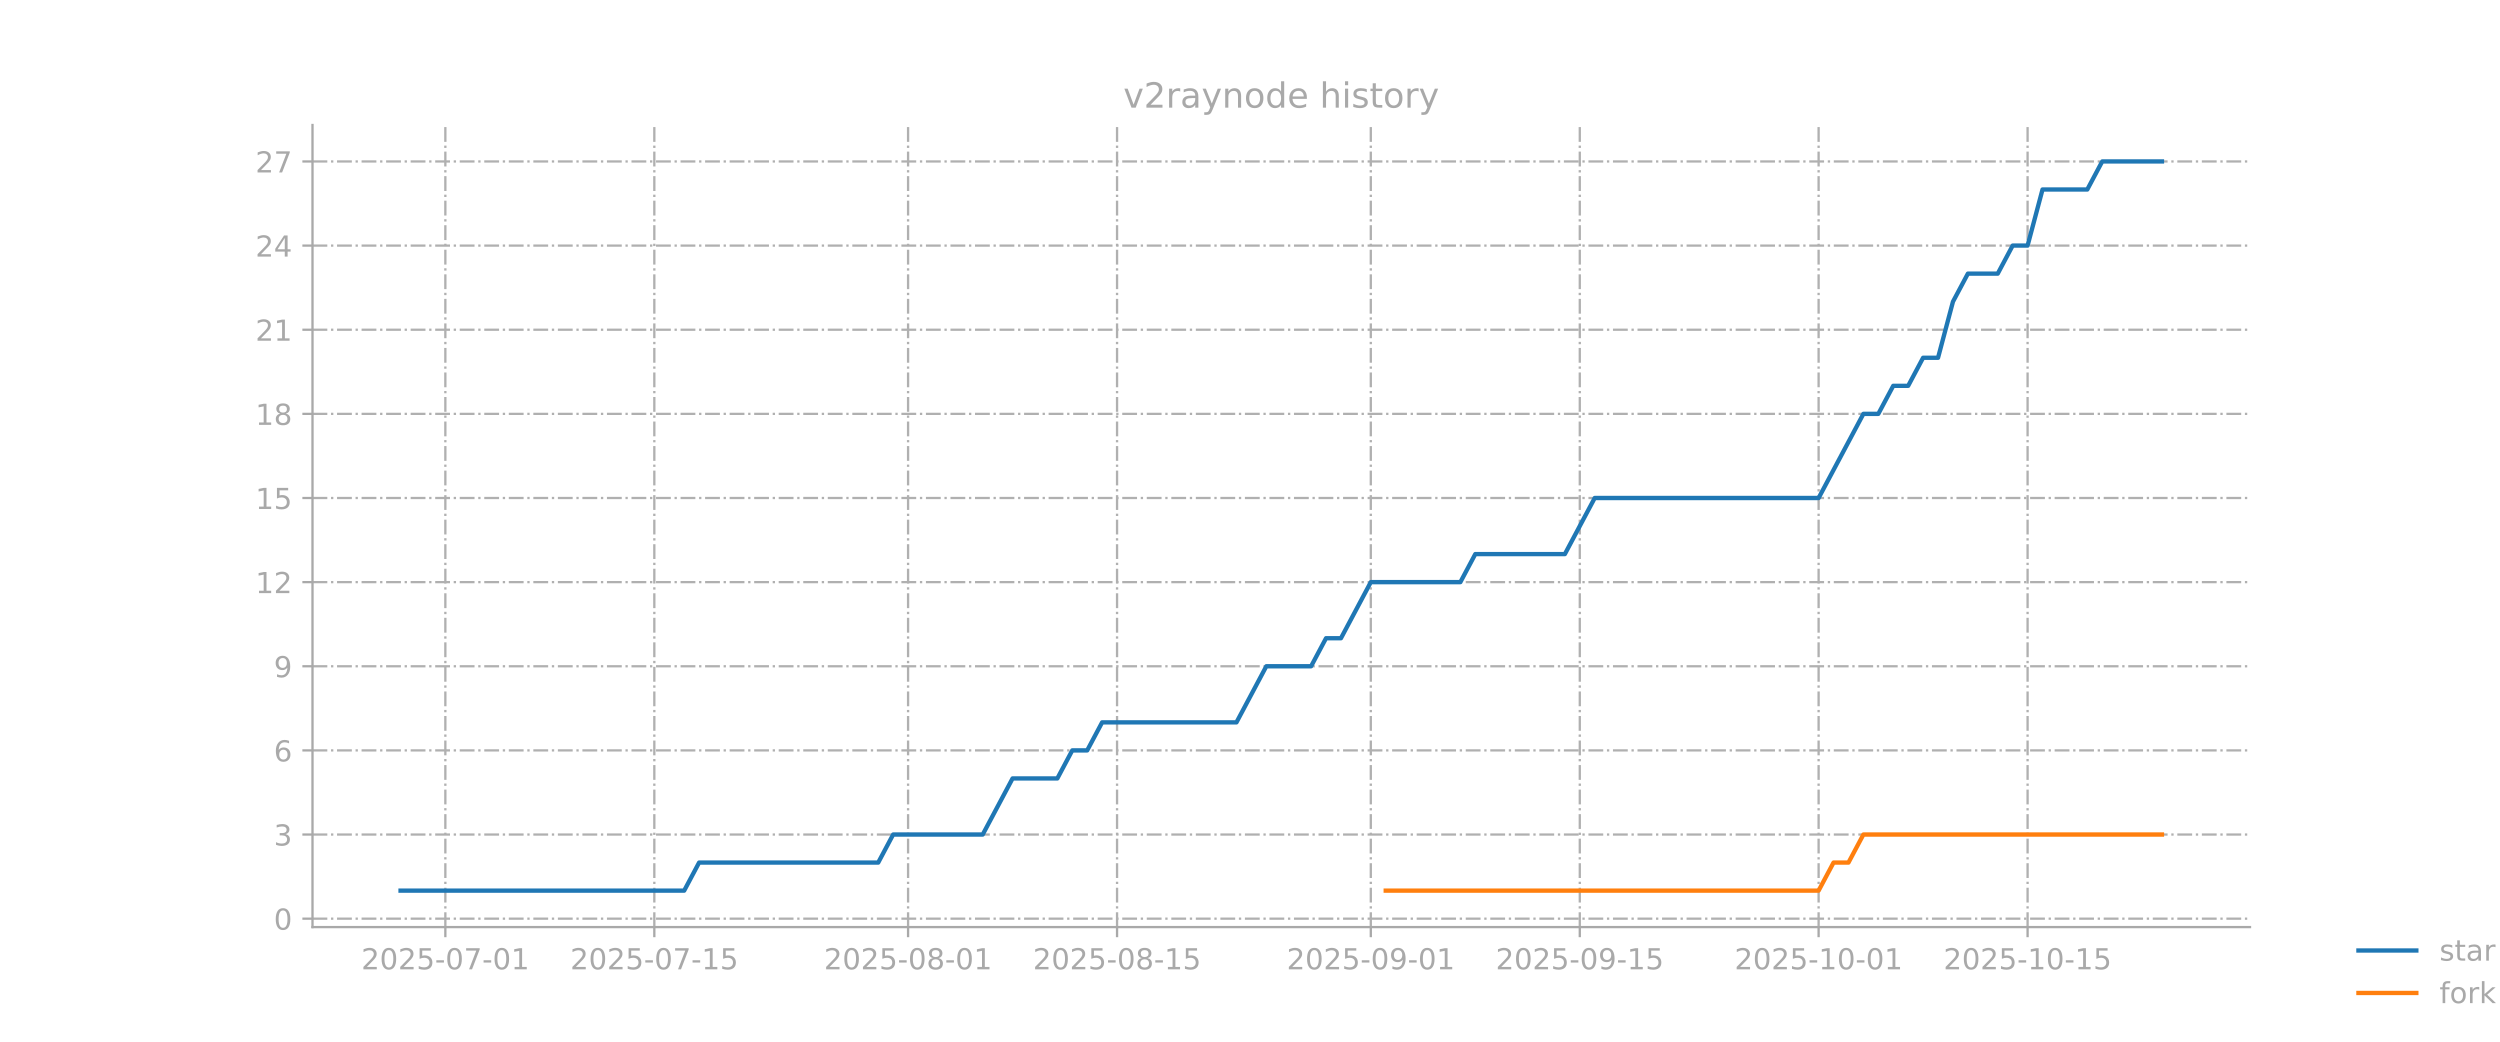
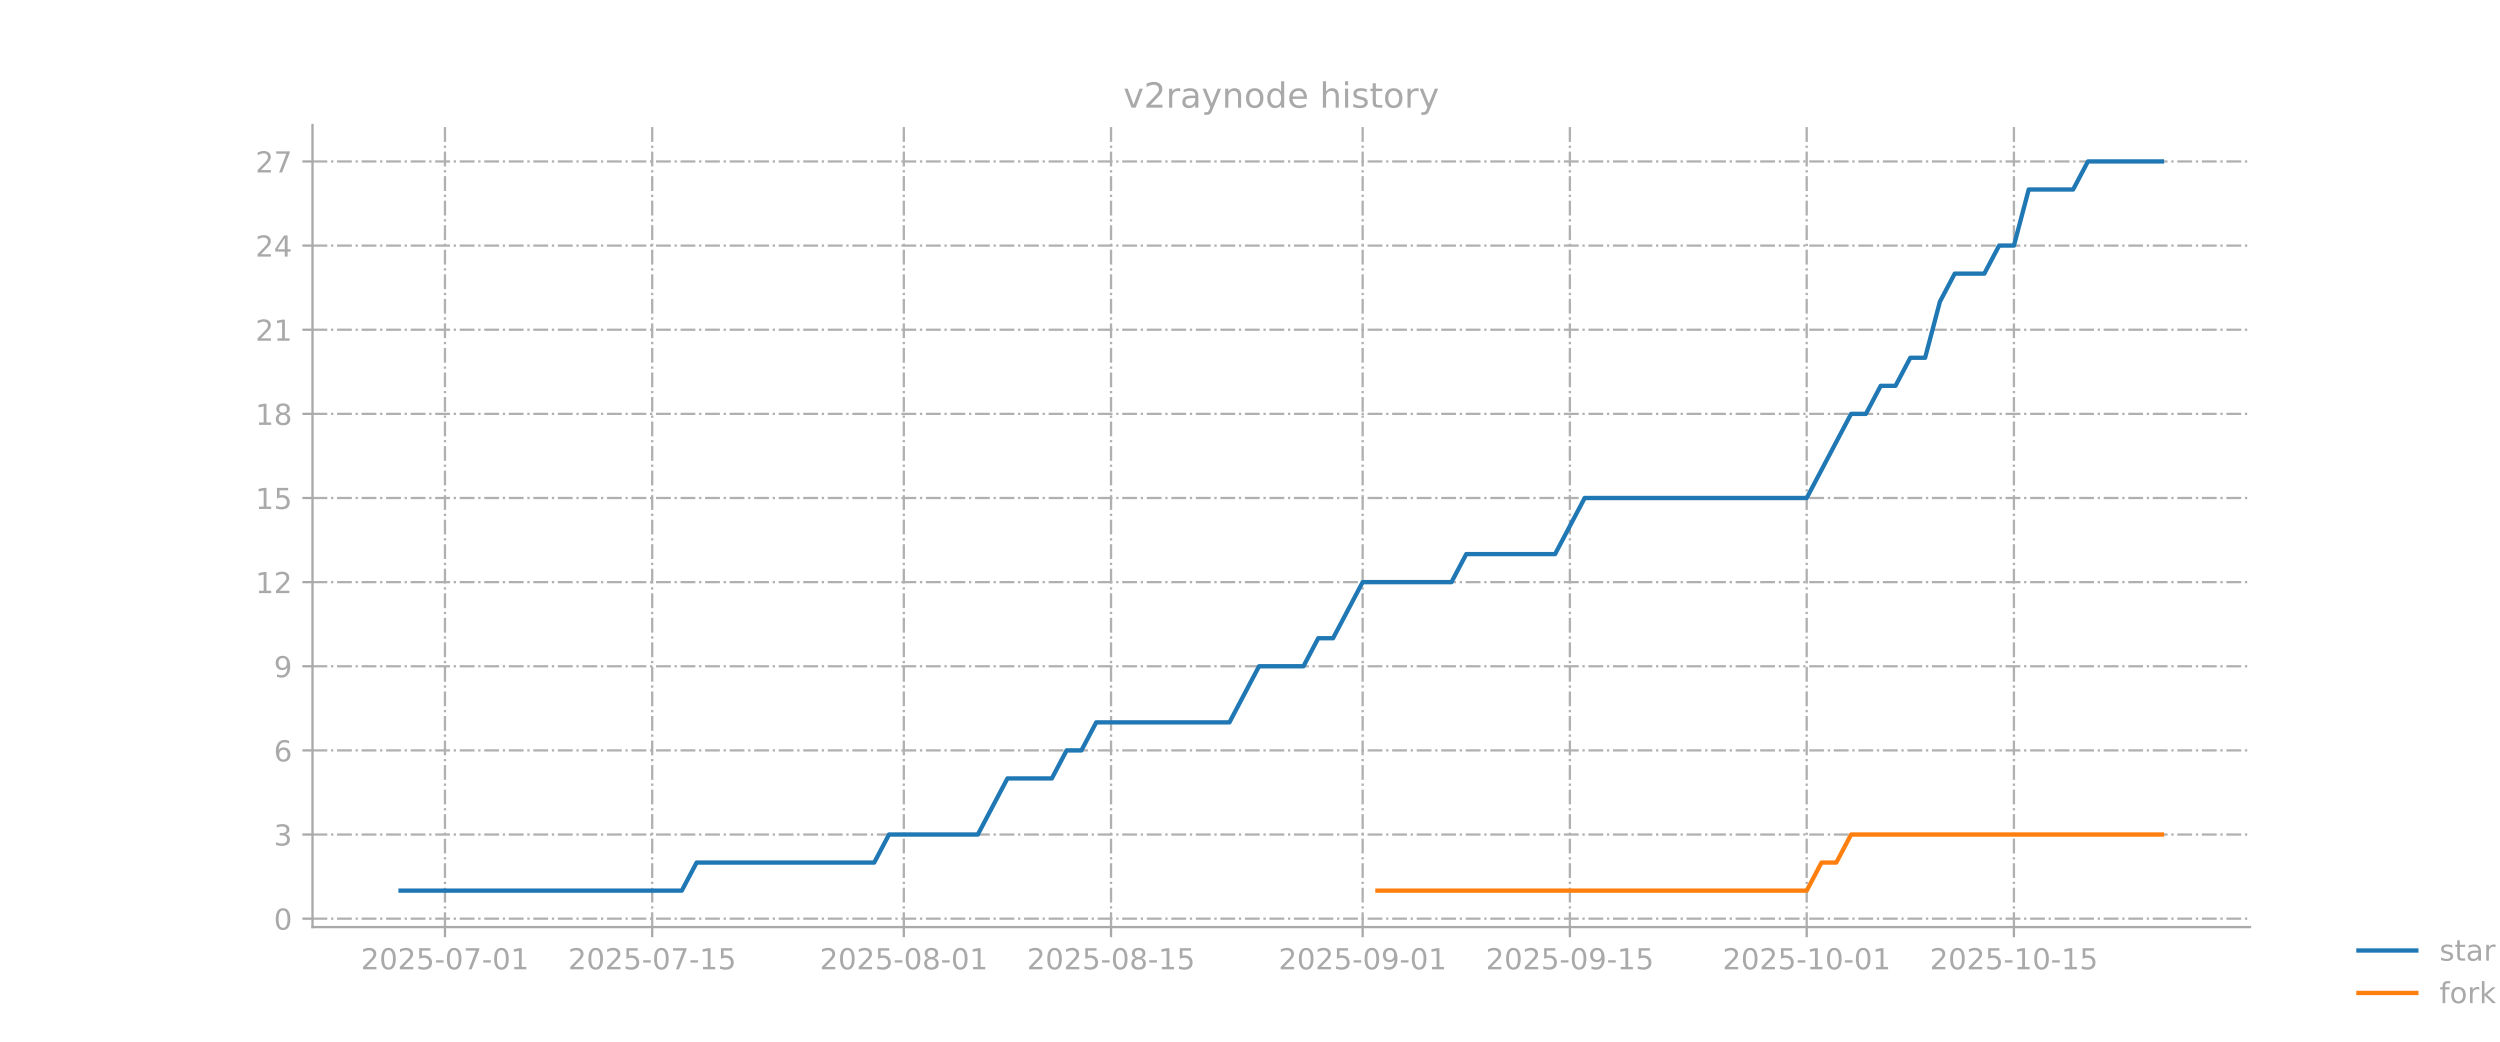
<svg xmlns="http://www.w3.org/2000/svg" xmlns:xlink="http://www.w3.org/1999/xlink" width="864pt" height="360pt" viewBox="0 0 864 360" version="1.1">
  <defs>
    <style type="text/css">*{stroke-linejoin: round; stroke-linecap: butt}</style>
  </defs>
  <g id="figure_1">
    <g id="patch_1">
      <path d="M 0 360  L 864 360  L 864 0  L 0 0  L 0 360  z " style="fill: none; opacity: 0" />
    </g>
    <g id="axes_1">
      <g id="patch_2">
        <path d="M 108 320.4  L 777.6 320.4  L 777.6 43.2  L 108 43.2  L 108 320.4  z " style="fill: none; opacity: 0" />
      </g>
      <g id="matplotlib.axis_1">
        <g id="xtick_1">
          <g id="line2d_1">
-             <path d="M 153.912 320.4  L 153.912 43.2  " clip-path="url(#pee0050622f)" style="fill: none; stroke-dasharray: 5.12,1.28,0.8,1.28; stroke-dashoffset: 0; stroke: #b0b0b0; stroke-width: 0.8" />
+             <path d="M 153.782 320.4  L 153.782 43.2  " clip-path="url(#pdb885e5e62)" style="fill: none; stroke-dasharray: 5.12,1.28,0.8,1.28; stroke-dashoffset: 0; stroke: #b0b0b0; stroke-width: 0.8" />
          </g>
          <g id="line2d_2">
            <defs>
-               <path id="m7ecd012c41" d="M 0 0  L 0 3.5  " style="stroke: #a9a9a9; stroke-width: 0.8" />
+               <path id="mcf9b5f8fcb" d="M 0 0  L 0 3.5  " style="stroke: #a9a9a9; stroke-width: 0.8" />
            </defs>
            <g>
-               <use xlink:href="#m7ecd012c41" x="153.912" y="320.4" style="fill: #a9a9a9; stroke: #a9a9a9; stroke-width: 0.8" />
+               <use xlink:href="#mcf9b5f8fcb" x="153.782" y="320.4" style="fill: #a9a9a9; stroke: #a9a9a9; stroke-width: 0.8" />
            </g>
          </g>
          <g id="text_1">
-             <g style="fill: #a9a9a9" transform="translate(124.8547 334.9984) scale(0.1 -0.1)">
+             <g style="fill: #a9a9a9" transform="translate(124.7246 334.9984) scale(0.1 -0.1)">
              <defs>
                <path id="DejaVuSans-32" d="M 1228 531  L 3431 531  L 3431 0  L 469 0  L 469 531  Q 828 903 1448 1529  Q 2069 2156 2228 2338  Q 2531 2678 2651 2914  Q 2772 3150 2772 3378  Q 2772 3750 2511 3984  Q 2250 4219 1831 4219  Q 1534 4219 1204 4116  Q 875 4013 500 3803  L 500 4441  Q 881 4594 1212 4672  Q 1544 4750 1819 4750  Q 2544 4750 2975 4387  Q 3406 4025 3406 3419  Q 3406 3131 3298 2873  Q 3191 2616 2906 2266  Q 2828 2175 2409 1742  Q 1991 1309 1228 531  z " transform="scale(0.015625)" />
                <path id="DejaVuSans-30" d="M 2034 4250  Q 1547 4250 1301 3770  Q 1056 3291 1056 2328  Q 1056 1369 1301 889  Q 1547 409 2034 409  Q 2525 409 2770 889  Q 3016 1369 3016 2328  Q 3016 3291 2770 3770  Q 2525 4250 2034 4250  z M 2034 4750  Q 2819 4750 3233 4129  Q 3647 3509 3647 2328  Q 3647 1150 3233 529  Q 2819 -91 2034 -91  Q 1250 -91 836 529  Q 422 1150 422 2328  Q 422 3509 836 4129  Q 1250 4750 2034 4750  z " transform="scale(0.015625)" />
                <path id="DejaVuSans-35" d="M 691 4666  L 3169 4666  L 3169 4134  L 1269 4134  L 1269 2991  Q 1406 3038 1543 3061  Q 1681 3084 1819 3084  Q 2600 3084 3056 2656  Q 3513 2228 3513 1497  Q 3513 744 3044 326  Q 2575 -91 1722 -91  Q 1428 -91 1123 -41  Q 819 9 494 109  L 494 744  Q 775 591 1075 516  Q 1375 441 1709 441  Q 2250 441 2565 725  Q 2881 1009 2881 1497  Q 2881 1984 2565 2268  Q 2250 2553 1709 2553  Q 1456 2553 1204 2497  Q 953 2441 691 2322  L 691 4666  z " transform="scale(0.015625)" />
                <path id="DejaVuSans-2d" d="M 313 2009  L 1997 2009  L 1997 1497  L 313 1497  L 313 2009  z " transform="scale(0.015625)" />
                <path id="DejaVuSans-37" d="M 525 4666  L 3525 4666  L 3525 4397  L 1831 0  L 1172 0  L 2766 4134  L 525 4134  L 525 4666  z " transform="scale(0.015625)" />
                <path id="DejaVuSans-31" d="M 794 531  L 1825 531  L 1825 4091  L 703 3866  L 703 4441  L 1819 4666  L 2450 4666  L 2450 531  L 3481 531  L 3481 0  L 794 0  L 794 531  z " transform="scale(0.015625)" />
              </defs>
              <use xlink:href="#DejaVuSans-32" />
              <use xlink:href="#DejaVuSans-30" transform="translate(63.62305 0)" />
              <use xlink:href="#DejaVuSans-32" transform="translate(127.2461 0)" />
              <use xlink:href="#DejaVuSans-35" transform="translate(190.8691 0)" />
              <use xlink:href="#DejaVuSans-2d" transform="translate(254.4922 0)" />
              <use xlink:href="#DejaVuSans-30" transform="translate(290.5762 0)" />
              <use xlink:href="#DejaVuSans-37" transform="translate(354.1992 0)" />
              <use xlink:href="#DejaVuSans-2d" transform="translate(417.8223 0)" />
              <use xlink:href="#DejaVuSans-30" transform="translate(453.9062 0)" />
              <use xlink:href="#DejaVuSans-31" transform="translate(517.5293 0)" />
            </g>
          </g>
        </g>
        <g id="xtick_2">
          <g id="line2d_3">
-             <path d="M 226.134 320.4  L 226.134 43.2  " clip-path="url(#pee0050622f)" style="fill: none; stroke-dasharray: 5.12,1.28,0.8,1.28; stroke-dashoffset: 0; stroke: #b0b0b0; stroke-width: 0.8" />
+             <path d="M 225.397 320.4  L 225.397 43.2  " clip-path="url(#pdb885e5e62)" style="fill: none; stroke-dasharray: 5.12,1.28,0.8,1.28; stroke-dashoffset: 0; stroke: #b0b0b0; stroke-width: 0.8" />
          </g>
          <g id="line2d_4">
            <g>
-               <use xlink:href="#m7ecd012c41" x="226.134" y="320.4" style="fill: #a9a9a9; stroke: #a9a9a9; stroke-width: 0.8" />
+               <use xlink:href="#mcf9b5f8fcb" x="225.397" y="320.4" style="fill: #a9a9a9; stroke: #a9a9a9; stroke-width: 0.8" />
            </g>
          </g>
          <g id="text_2">
-             <g style="fill: #a9a9a9" transform="translate(197.0765 334.9984) scale(0.1 -0.1)">
+             <g style="fill: #a9a9a9" transform="translate(196.3396 334.9984) scale(0.1 -0.1)">
              <use xlink:href="#DejaVuSans-32" />
              <use xlink:href="#DejaVuSans-30" transform="translate(63.62305 0)" />
              <use xlink:href="#DejaVuSans-32" transform="translate(127.2461 0)" />
              <use xlink:href="#DejaVuSans-35" transform="translate(190.8691 0)" />
              <use xlink:href="#DejaVuSans-2d" transform="translate(254.4922 0)" />
              <use xlink:href="#DejaVuSans-30" transform="translate(290.5762 0)" />
              <use xlink:href="#DejaVuSans-37" transform="translate(354.1992 0)" />
              <use xlink:href="#DejaVuSans-2d" transform="translate(417.8223 0)" />
              <use xlink:href="#DejaVuSans-31" transform="translate(453.9062 0)" />
              <use xlink:href="#DejaVuSans-35" transform="translate(517.5293 0)" />
            </g>
          </g>
        </g>
        <g id="xtick_3">
          <g id="line2d_5">
-             <path d="M 313.832 320.4  L 313.832 43.2  " clip-path="url(#pee0050622f)" style="fill: none; stroke-dasharray: 5.12,1.28,0.8,1.28; stroke-dashoffset: 0; stroke: #b0b0b0; stroke-width: 0.8" />
+             <path d="M 312.358 320.4  L 312.358 43.2  " clip-path="url(#pdb885e5e62)" style="fill: none; stroke-dasharray: 5.12,1.28,0.8,1.28; stroke-dashoffset: 0; stroke: #b0b0b0; stroke-width: 0.8" />
          </g>
          <g id="line2d_6">
            <g>
-               <use xlink:href="#m7ecd012c41" x="313.832" y="320.4" style="fill: #a9a9a9; stroke: #a9a9a9; stroke-width: 0.8" />
+               <use xlink:href="#mcf9b5f8fcb" x="312.358" y="320.4" style="fill: #a9a9a9; stroke: #a9a9a9; stroke-width: 0.8" />
            </g>
          </g>
          <g id="text_3">
-             <g style="fill: #a9a9a9" transform="translate(284.7745 334.9984) scale(0.1 -0.1)">
+             <g style="fill: #a9a9a9" transform="translate(283.3006 334.9984) scale(0.1 -0.1)">
              <defs>
                <path id="DejaVuSans-38" d="M 2034 2216  Q 1584 2216 1326 1975  Q 1069 1734 1069 1313  Q 1069 891 1326 650  Q 1584 409 2034 409  Q 2484 409 2743 651  Q 3003 894 3003 1313  Q 3003 1734 2745 1975  Q 2488 2216 2034 2216  z M 1403 2484  Q 997 2584 770 2862  Q 544 3141 544 3541  Q 544 4100 942 4425  Q 1341 4750 2034 4750  Q 2731 4750 3128 4425  Q 3525 4100 3525 3541  Q 3525 3141 3298 2862  Q 3072 2584 2669 2484  Q 3125 2378 3379 2068  Q 3634 1759 3634 1313  Q 3634 634 3220 271  Q 2806 -91 2034 -91  Q 1263 -91 848 271  Q 434 634 434 1313  Q 434 1759 690 2068  Q 947 2378 1403 2484  z M 1172 3481  Q 1172 3119 1398 2916  Q 1625 2713 2034 2713  Q 2441 2713 2670 2916  Q 2900 3119 2900 3481  Q 2900 3844 2670 4047  Q 2441 4250 2034 4250  Q 1625 4250 1398 4047  Q 1172 3844 1172 3481  z " transform="scale(0.015625)" />
              </defs>
              <use xlink:href="#DejaVuSans-32" />
              <use xlink:href="#DejaVuSans-30" transform="translate(63.62305 0)" />
              <use xlink:href="#DejaVuSans-32" transform="translate(127.2461 0)" />
              <use xlink:href="#DejaVuSans-35" transform="translate(190.8691 0)" />
              <use xlink:href="#DejaVuSans-2d" transform="translate(254.4922 0)" />
              <use xlink:href="#DejaVuSans-30" transform="translate(290.5762 0)" />
              <use xlink:href="#DejaVuSans-38" transform="translate(354.1992 0)" />
              <use xlink:href="#DejaVuSans-2d" transform="translate(417.8223 0)" />
              <use xlink:href="#DejaVuSans-30" transform="translate(453.9062 0)" />
              <use xlink:href="#DejaVuSans-31" transform="translate(517.5293 0)" />
            </g>
          </g>
        </g>
        <g id="xtick_4">
          <g id="line2d_7">
-             <path d="M 386.054 320.4  L 386.054 43.2  " clip-path="url(#pee0050622f)" style="fill: none; stroke-dasharray: 5.12,1.28,0.8,1.28; stroke-dashoffset: 0; stroke: #b0b0b0; stroke-width: 0.8" />
+             <path d="M 383.973 320.4  L 383.973 43.2  " clip-path="url(#pdb885e5e62)" style="fill: none; stroke-dasharray: 5.12,1.28,0.8,1.28; stroke-dashoffset: 0; stroke: #b0b0b0; stroke-width: 0.8" />
          </g>
          <g id="line2d_8">
            <g>
-               <use xlink:href="#m7ecd012c41" x="386.054" y="320.4" style="fill: #a9a9a9; stroke: #a9a9a9; stroke-width: 0.8" />
+               <use xlink:href="#mcf9b5f8fcb" x="383.973" y="320.4" style="fill: #a9a9a9; stroke: #a9a9a9; stroke-width: 0.8" />
            </g>
          </g>
          <g id="text_4">
-             <g style="fill: #a9a9a9" transform="translate(356.9964 334.9984) scale(0.1 -0.1)">
+             <g style="fill: #a9a9a9" transform="translate(354.9156 334.9984) scale(0.1 -0.1)">
              <use xlink:href="#DejaVuSans-32" />
              <use xlink:href="#DejaVuSans-30" transform="translate(63.62305 0)" />
              <use xlink:href="#DejaVuSans-32" transform="translate(127.2461 0)" />
              <use xlink:href="#DejaVuSans-35" transform="translate(190.8691 0)" />
              <use xlink:href="#DejaVuSans-2d" transform="translate(254.4922 0)" />
              <use xlink:href="#DejaVuSans-30" transform="translate(290.5762 0)" />
              <use xlink:href="#DejaVuSans-38" transform="translate(354.1992 0)" />
              <use xlink:href="#DejaVuSans-2d" transform="translate(417.8223 0)" />
              <use xlink:href="#DejaVuSans-31" transform="translate(453.9062 0)" />
              <use xlink:href="#DejaVuSans-35" transform="translate(517.5293 0)" />
            </g>
          </g>
        </g>
        <g id="xtick_5">
          <g id="line2d_9">
-             <path d="M 473.752 320.4  L 473.752 43.2  " clip-path="url(#pee0050622f)" style="fill: none; stroke-dasharray: 5.12,1.28,0.8,1.28; stroke-dashoffset: 0; stroke: #b0b0b0; stroke-width: 0.8" />
+             <path d="M 470.934 320.4  L 470.934 43.2  " clip-path="url(#pdb885e5e62)" style="fill: none; stroke-dasharray: 5.12,1.28,0.8,1.28; stroke-dashoffset: 0; stroke: #b0b0b0; stroke-width: 0.8" />
          </g>
          <g id="line2d_10">
            <g>
-               <use xlink:href="#m7ecd012c41" x="473.752" y="320.4" style="fill: #a9a9a9; stroke: #a9a9a9; stroke-width: 0.8" />
+               <use xlink:href="#mcf9b5f8fcb" x="470.934" y="320.4" style="fill: #a9a9a9; stroke: #a9a9a9; stroke-width: 0.8" />
            </g>
          </g>
          <g id="text_5">
-             <g style="fill: #a9a9a9" transform="translate(444.6944 334.9984) scale(0.1 -0.1)">
+             <g style="fill: #a9a9a9" transform="translate(441.8766 334.9984) scale(0.1 -0.1)">
              <defs>
                <path id="DejaVuSans-39" d="M 703 97  L 703 672  Q 941 559 1184 500  Q 1428 441 1663 441  Q 2288 441 2617 861  Q 2947 1281 2994 2138  Q 2813 1869 2534 1725  Q 2256 1581 1919 1581  Q 1219 1581 811 2004  Q 403 2428 403 3163  Q 403 3881 828 4315  Q 1253 4750 1959 4750  Q 2769 4750 3195 4129  Q 3622 3509 3622 2328  Q 3622 1225 3098 567  Q 2575 -91 1691 -91  Q 1453 -91 1209 -44  Q 966 3 703 97  z M 1959 2075  Q 2384 2075 2632 2365  Q 2881 2656 2881 3163  Q 2881 3666 2632 3958  Q 2384 4250 1959 4250  Q 1534 4250 1286 3958  Q 1038 3666 1038 3163  Q 1038 2656 1286 2365  Q 1534 2075 1959 2075  z " transform="scale(0.015625)" />
              </defs>
              <use xlink:href="#DejaVuSans-32" />
              <use xlink:href="#DejaVuSans-30" transform="translate(63.62305 0)" />
              <use xlink:href="#DejaVuSans-32" transform="translate(127.2461 0)" />
              <use xlink:href="#DejaVuSans-35" transform="translate(190.8691 0)" />
              <use xlink:href="#DejaVuSans-2d" transform="translate(254.4922 0)" />
              <use xlink:href="#DejaVuSans-30" transform="translate(290.5762 0)" />
              <use xlink:href="#DejaVuSans-39" transform="translate(354.1992 0)" />
              <use xlink:href="#DejaVuSans-2d" transform="translate(417.8223 0)" />
              <use xlink:href="#DejaVuSans-30" transform="translate(453.9062 0)" />
              <use xlink:href="#DejaVuSans-31" transform="translate(517.5293 0)" />
            </g>
          </g>
        </g>
        <g id="xtick_6">
          <g id="line2d_11">
-             <path d="M 545.974 320.4  L 545.974 43.2  " clip-path="url(#pee0050622f)" style="fill: none; stroke-dasharray: 5.12,1.28,0.8,1.28; stroke-dashoffset: 0; stroke: #b0b0b0; stroke-width: 0.8" />
+             <path d="M 542.549 320.4  L 542.549 43.2  " clip-path="url(#pdb885e5e62)" style="fill: none; stroke-dasharray: 5.12,1.28,0.8,1.28; stroke-dashoffset: 0; stroke: #b0b0b0; stroke-width: 0.8" />
          </g>
          <g id="line2d_12">
            <g>
-               <use xlink:href="#m7ecd012c41" x="545.974" y="320.4" style="fill: #a9a9a9; stroke: #a9a9a9; stroke-width: 0.8" />
+               <use xlink:href="#mcf9b5f8fcb" x="542.549" y="320.4" style="fill: #a9a9a9; stroke: #a9a9a9; stroke-width: 0.8" />
            </g>
          </g>
          <g id="text_6">
-             <g style="fill: #a9a9a9" transform="translate(516.9163 334.9984) scale(0.1 -0.1)">
+             <g style="fill: #a9a9a9" transform="translate(513.4916 334.9984) scale(0.1 -0.1)">
              <use xlink:href="#DejaVuSans-32" />
              <use xlink:href="#DejaVuSans-30" transform="translate(63.62305 0)" />
              <use xlink:href="#DejaVuSans-32" transform="translate(127.2461 0)" />
              <use xlink:href="#DejaVuSans-35" transform="translate(190.8691 0)" />
              <use xlink:href="#DejaVuSans-2d" transform="translate(254.4922 0)" />
              <use xlink:href="#DejaVuSans-30" transform="translate(290.5762 0)" />
              <use xlink:href="#DejaVuSans-39" transform="translate(354.1992 0)" />
              <use xlink:href="#DejaVuSans-2d" transform="translate(417.8223 0)" />
              <use xlink:href="#DejaVuSans-31" transform="translate(453.9062 0)" />
              <use xlink:href="#DejaVuSans-35" transform="translate(517.5293 0)" />
            </g>
          </g>
        </g>
        <g id="xtick_7">
          <g id="line2d_13">
-             <path d="M 628.513 320.4  L 628.513 43.2  " clip-path="url(#pee0050622f)" style="fill: none; stroke-dasharray: 5.12,1.28,0.8,1.28; stroke-dashoffset: 0; stroke: #b0b0b0; stroke-width: 0.8" />
+             <path d="M 624.395 320.4  L 624.395 43.2  " clip-path="url(#pdb885e5e62)" style="fill: none; stroke-dasharray: 5.12,1.28,0.8,1.28; stroke-dashoffset: 0; stroke: #b0b0b0; stroke-width: 0.8" />
          </g>
          <g id="line2d_14">
            <g>
-               <use xlink:href="#m7ecd012c41" x="628.513" y="320.4" style="fill: #a9a9a9; stroke: #a9a9a9; stroke-width: 0.8" />
+               <use xlink:href="#mcf9b5f8fcb" x="624.395" y="320.4" style="fill: #a9a9a9; stroke: #a9a9a9; stroke-width: 0.8" />
            </g>
          </g>
          <g id="text_7">
-             <g style="fill: #a9a9a9" transform="translate(599.4556 334.9984) scale(0.1 -0.1)">
+             <g style="fill: #a9a9a9" transform="translate(595.3373 334.9984) scale(0.1 -0.1)">
              <use xlink:href="#DejaVuSans-32" />
              <use xlink:href="#DejaVuSans-30" transform="translate(63.62305 0)" />
              <use xlink:href="#DejaVuSans-32" transform="translate(127.2461 0)" />
              <use xlink:href="#DejaVuSans-35" transform="translate(190.8691 0)" />
              <use xlink:href="#DejaVuSans-2d" transform="translate(254.4922 0)" />
              <use xlink:href="#DejaVuSans-31" transform="translate(290.5762 0)" />
              <use xlink:href="#DejaVuSans-30" transform="translate(354.1992 0)" />
              <use xlink:href="#DejaVuSans-2d" transform="translate(417.8223 0)" />
              <use xlink:href="#DejaVuSans-30" transform="translate(453.9062 0)" />
              <use xlink:href="#DejaVuSans-31" transform="translate(517.5293 0)" />
            </g>
          </g>
        </g>
        <g id="xtick_8">
          <g id="line2d_15">
-             <path d="M 700.735 320.4  L 700.735 43.2  " clip-path="url(#pee0050622f)" style="fill: none; stroke-dasharray: 5.12,1.28,0.8,1.28; stroke-dashoffset: 0; stroke: #b0b0b0; stroke-width: 0.8" />
+             <path d="M 696.01 320.4  L 696.01 43.2  " clip-path="url(#pdb885e5e62)" style="fill: none; stroke-dasharray: 5.12,1.28,0.8,1.28; stroke-dashoffset: 0; stroke: #b0b0b0; stroke-width: 0.8" />
          </g>
          <g id="line2d_16">
            <g>
-               <use xlink:href="#m7ecd012c41" x="700.735" y="320.4" style="fill: #a9a9a9; stroke: #a9a9a9; stroke-width: 0.8" />
+               <use xlink:href="#mcf9b5f8fcb" x="696.01" y="320.4" style="fill: #a9a9a9; stroke: #a9a9a9; stroke-width: 0.8" />
            </g>
          </g>
          <g id="text_8">
-             <g style="fill: #a9a9a9" transform="translate(671.6775 334.9984) scale(0.1 -0.1)">
+             <g style="fill: #a9a9a9" transform="translate(666.9523 334.9984) scale(0.1 -0.1)">
              <use xlink:href="#DejaVuSans-32" />
              <use xlink:href="#DejaVuSans-30" transform="translate(63.62305 0)" />
              <use xlink:href="#DejaVuSans-32" transform="translate(127.2461 0)" />
              <use xlink:href="#DejaVuSans-35" transform="translate(190.8691 0)" />
              <use xlink:href="#DejaVuSans-2d" transform="translate(254.4922 0)" />
              <use xlink:href="#DejaVuSans-31" transform="translate(290.5762 0)" />
              <use xlink:href="#DejaVuSans-30" transform="translate(354.1992 0)" />
              <use xlink:href="#DejaVuSans-2d" transform="translate(417.8223 0)" />
              <use xlink:href="#DejaVuSans-31" transform="translate(453.9062 0)" />
              <use xlink:href="#DejaVuSans-35" transform="translate(517.5293 0)" />
            </g>
          </g>
        </g>
      </g>
      <g id="matplotlib.axis_2">
        <g id="ytick_1">
          <g id="line2d_17">
-             <path d="M 108 317.492  L 777.6 317.492  " clip-path="url(#pee0050622f)" style="fill: none; stroke-dasharray: 5.12,1.28,0.8,1.28; stroke-dashoffset: 0; stroke: #b0b0b0; stroke-width: 0.8" />
+             <path d="M 108 317.492  L 777.6 317.492  " clip-path="url(#pdb885e5e62)" style="fill: none; stroke-dasharray: 5.12,1.28,0.8,1.28; stroke-dashoffset: 0; stroke: #b0b0b0; stroke-width: 0.8" />
          </g>
          <g id="line2d_18">
            <defs>
-               <path id="ma169a716e3" d="M 0 0  L -3.5 0  " style="stroke: #a9a9a9; stroke-width: 0.8" />
+               <path id="md0f44c138d" d="M 0 0  L -3.5 0  " style="stroke: #a9a9a9; stroke-width: 0.8" />
            </defs>
            <g>
-               <use xlink:href="#ma169a716e3" x="108" y="317.492" style="fill: #a9a9a9; stroke: #a9a9a9; stroke-width: 0.8" />
+               <use xlink:href="#md0f44c138d" x="108" y="317.492" style="fill: #a9a9a9; stroke: #a9a9a9; stroke-width: 0.8" />
            </g>
          </g>
          <g id="text_9">
            <g style="fill: #a9a9a9" transform="translate(94.6375 321.2915) scale(0.1 -0.1)">
              <use xlink:href="#DejaVuSans-30" />
            </g>
          </g>
        </g>
        <g id="ytick_2">
          <g id="line2d_19">
-             <path d="M 108 288.415  L 777.6 288.415  " clip-path="url(#pee0050622f)" style="fill: none; stroke-dasharray: 5.12,1.28,0.8,1.28; stroke-dashoffset: 0; stroke: #b0b0b0; stroke-width: 0.8" />
+             <path d="M 108 288.415  L 777.6 288.415  " clip-path="url(#pdb885e5e62)" style="fill: none; stroke-dasharray: 5.12,1.28,0.8,1.28; stroke-dashoffset: 0; stroke: #b0b0b0; stroke-width: 0.8" />
          </g>
          <g id="line2d_20">
            <g>
-               <use xlink:href="#ma169a716e3" x="108" y="288.415" style="fill: #a9a9a9; stroke: #a9a9a9; stroke-width: 0.8" />
+               <use xlink:href="#md0f44c138d" x="108" y="288.415" style="fill: #a9a9a9; stroke: #a9a9a9; stroke-width: 0.8" />
            </g>
          </g>
          <g id="text_10">
            <g style="fill: #a9a9a9" transform="translate(94.6375 292.2146) scale(0.1 -0.1)">
              <defs>
                <path id="DejaVuSans-33" d="M 2597 2516  Q 3050 2419 3304 2112  Q 3559 1806 3559 1356  Q 3559 666 3084 287  Q 2609 -91 1734 -91  Q 1441 -91 1130 -33  Q 819 25 488 141  L 488 750  Q 750 597 1062 519  Q 1375 441 1716 441  Q 2309 441 2620 675  Q 2931 909 2931 1356  Q 2931 1769 2642 2001  Q 2353 2234 1838 2234  L 1294 2234  L 1294 2753  L 1863 2753  Q 2328 2753 2575 2939  Q 2822 3125 2822 3475  Q 2822 3834 2567 4026  Q 2313 4219 1838 4219  Q 1578 4219 1281 4162  Q 984 4106 628 3988  L 628 4550  Q 988 4650 1302 4700  Q 1616 4750 1894 4750  Q 2613 4750 3031 4423  Q 3450 4097 3450 3541  Q 3450 3153 3228 2886  Q 3006 2619 2597 2516  z " transform="scale(0.015625)" />
              </defs>
              <use xlink:href="#DejaVuSans-33" />
            </g>
          </g>
        </g>
        <g id="ytick_3">
          <g id="line2d_21">
-             <path d="M 108 259.338  L 777.6 259.338  " clip-path="url(#pee0050622f)" style="fill: none; stroke-dasharray: 5.12,1.28,0.8,1.28; stroke-dashoffset: 0; stroke: #b0b0b0; stroke-width: 0.8" />
+             <path d="M 108 259.338  L 777.6 259.338  " clip-path="url(#pdb885e5e62)" style="fill: none; stroke-dasharray: 5.12,1.28,0.8,1.28; stroke-dashoffset: 0; stroke: #b0b0b0; stroke-width: 0.8" />
          </g>
          <g id="line2d_22">
            <g>
-               <use xlink:href="#ma169a716e3" x="108" y="259.338" style="fill: #a9a9a9; stroke: #a9a9a9; stroke-width: 0.8" />
+               <use xlink:href="#md0f44c138d" x="108" y="259.338" style="fill: #a9a9a9; stroke: #a9a9a9; stroke-width: 0.8" />
            </g>
          </g>
          <g id="text_11">
            <g style="fill: #a9a9a9" transform="translate(94.6375 263.1377) scale(0.1 -0.1)">
              <defs>
                <path id="DejaVuSans-36" d="M 2113 2584  Q 1688 2584 1439 2293  Q 1191 2003 1191 1497  Q 1191 994 1439 701  Q 1688 409 2113 409  Q 2538 409 2786 701  Q 3034 994 3034 1497  Q 3034 2003 2786 2293  Q 2538 2584 2113 2584  z M 3366 4563  L 3366 3988  Q 3128 4100 2886 4159  Q 2644 4219 2406 4219  Q 1781 4219 1451 3797  Q 1122 3375 1075 2522  Q 1259 2794 1537 2939  Q 1816 3084 2150 3084  Q 2853 3084 3261 2657  Q 3669 2231 3669 1497  Q 3669 778 3244 343  Q 2819 -91 2113 -91  Q 1303 -91 875 529  Q 447 1150 447 2328  Q 447 3434 972 4092  Q 1497 4750 2381 4750  Q 2619 4750 2861 4703  Q 3103 4656 3366 4563  z " transform="scale(0.015625)" />
              </defs>
              <use xlink:href="#DejaVuSans-36" />
            </g>
          </g>
        </g>
        <g id="ytick_4">
          <g id="line2d_23">
-             <path d="M 108 230.262  L 777.6 230.262  " clip-path="url(#pee0050622f)" style="fill: none; stroke-dasharray: 5.12,1.28,0.8,1.28; stroke-dashoffset: 0; stroke: #b0b0b0; stroke-width: 0.8" />
+             <path d="M 108 230.262  L 777.6 230.262  " clip-path="url(#pdb885e5e62)" style="fill: none; stroke-dasharray: 5.12,1.28,0.8,1.28; stroke-dashoffset: 0; stroke: #b0b0b0; stroke-width: 0.8" />
          </g>
          <g id="line2d_24">
            <g>
-               <use xlink:href="#ma169a716e3" x="108" y="230.262" style="fill: #a9a9a9; stroke: #a9a9a9; stroke-width: 0.8" />
+               <use xlink:href="#md0f44c138d" x="108" y="230.262" style="fill: #a9a9a9; stroke: #a9a9a9; stroke-width: 0.8" />
            </g>
          </g>
          <g id="text_12">
            <g style="fill: #a9a9a9" transform="translate(94.6375 234.0608) scale(0.1 -0.1)">
              <use xlink:href="#DejaVuSans-39" />
            </g>
          </g>
        </g>
        <g id="ytick_5">
          <g id="line2d_25">
-             <path d="M 108 201.185  L 777.6 201.185  " clip-path="url(#pee0050622f)" style="fill: none; stroke-dasharray: 5.12,1.28,0.8,1.28; stroke-dashoffset: 0; stroke: #b0b0b0; stroke-width: 0.8" />
+             <path d="M 108 201.185  L 777.6 201.185  " clip-path="url(#pdb885e5e62)" style="fill: none; stroke-dasharray: 5.12,1.28,0.8,1.28; stroke-dashoffset: 0; stroke: #b0b0b0; stroke-width: 0.8" />
          </g>
          <g id="line2d_26">
            <g>
-               <use xlink:href="#ma169a716e3" x="108" y="201.185" style="fill: #a9a9a9; stroke: #a9a9a9; stroke-width: 0.8" />
+               <use xlink:href="#md0f44c138d" x="108" y="201.185" style="fill: #a9a9a9; stroke: #a9a9a9; stroke-width: 0.8" />
            </g>
          </g>
          <g id="text_13">
            <g style="fill: #a9a9a9" transform="translate(88.275 204.9838) scale(0.1 -0.1)">
              <use xlink:href="#DejaVuSans-31" />
              <use xlink:href="#DejaVuSans-32" transform="translate(63.62305 0)" />
            </g>
          </g>
        </g>
        <g id="ytick_6">
          <g id="line2d_27">
-             <path d="M 108 172.108  L 777.6 172.108  " clip-path="url(#pee0050622f)" style="fill: none; stroke-dasharray: 5.12,1.28,0.8,1.28; stroke-dashoffset: 0; stroke: #b0b0b0; stroke-width: 0.8" />
+             <path d="M 108 172.108  L 777.6 172.108  " clip-path="url(#pdb885e5e62)" style="fill: none; stroke-dasharray: 5.12,1.28,0.8,1.28; stroke-dashoffset: 0; stroke: #b0b0b0; stroke-width: 0.8" />
          </g>
          <g id="line2d_28">
            <g>
-               <use xlink:href="#ma169a716e3" x="108" y="172.108" style="fill: #a9a9a9; stroke: #a9a9a9; stroke-width: 0.8" />
+               <use xlink:href="#md0f44c138d" x="108" y="172.108" style="fill: #a9a9a9; stroke: #a9a9a9; stroke-width: 0.8" />
            </g>
          </g>
          <g id="text_14">
            <g style="fill: #a9a9a9" transform="translate(88.275 175.9069) scale(0.1 -0.1)">
              <use xlink:href="#DejaVuSans-31" />
              <use xlink:href="#DejaVuSans-35" transform="translate(63.62305 0)" />
            </g>
          </g>
        </g>
        <g id="ytick_7">
          <g id="line2d_29">
-             <path d="M 108 143.031  L 777.6 143.031  " clip-path="url(#pee0050622f)" style="fill: none; stroke-dasharray: 5.12,1.28,0.8,1.28; stroke-dashoffset: 0; stroke: #b0b0b0; stroke-width: 0.8" />
+             <path d="M 108 143.031  L 777.6 143.031  " clip-path="url(#pdb885e5e62)" style="fill: none; stroke-dasharray: 5.12,1.28,0.8,1.28; stroke-dashoffset: 0; stroke: #b0b0b0; stroke-width: 0.8" />
          </g>
          <g id="line2d_30">
            <g>
-               <use xlink:href="#ma169a716e3" x="108" y="143.031" style="fill: #a9a9a9; stroke: #a9a9a9; stroke-width: 0.8" />
+               <use xlink:href="#md0f44c138d" x="108" y="143.031" style="fill: #a9a9a9; stroke: #a9a9a9; stroke-width: 0.8" />
            </g>
          </g>
          <g id="text_15">
            <g style="fill: #a9a9a9" transform="translate(88.275 146.83) scale(0.1 -0.1)">
              <use xlink:href="#DejaVuSans-31" />
              <use xlink:href="#DejaVuSans-38" transform="translate(63.62305 0)" />
            </g>
          </g>
        </g>
        <g id="ytick_8">
          <g id="line2d_31">
-             <path d="M 108 113.954  L 777.6 113.954  " clip-path="url(#pee0050622f)" style="fill: none; stroke-dasharray: 5.12,1.28,0.8,1.28; stroke-dashoffset: 0; stroke: #b0b0b0; stroke-width: 0.8" />
+             <path d="M 108 113.954  L 777.6 113.954  " clip-path="url(#pdb885e5e62)" style="fill: none; stroke-dasharray: 5.12,1.28,0.8,1.28; stroke-dashoffset: 0; stroke: #b0b0b0; stroke-width: 0.8" />
          </g>
          <g id="line2d_32">
            <g>
-               <use xlink:href="#ma169a716e3" x="108" y="113.954" style="fill: #a9a9a9; stroke: #a9a9a9; stroke-width: 0.8" />
+               <use xlink:href="#md0f44c138d" x="108" y="113.954" style="fill: #a9a9a9; stroke: #a9a9a9; stroke-width: 0.8" />
            </g>
          </g>
          <g id="text_16">
            <g style="fill: #a9a9a9" transform="translate(88.275 117.7531) scale(0.1 -0.1)">
              <use xlink:href="#DejaVuSans-32" />
              <use xlink:href="#DejaVuSans-31" transform="translate(63.62305 0)" />
            </g>
          </g>
        </g>
        <g id="ytick_9">
          <g id="line2d_33">
-             <path d="M 108 84.877  L 777.6 84.877  " clip-path="url(#pee0050622f)" style="fill: none; stroke-dasharray: 5.12,1.28,0.8,1.28; stroke-dashoffset: 0; stroke: #b0b0b0; stroke-width: 0.8" />
+             <path d="M 108 84.877  L 777.6 84.877  " clip-path="url(#pdb885e5e62)" style="fill: none; stroke-dasharray: 5.12,1.28,0.8,1.28; stroke-dashoffset: 0; stroke: #b0b0b0; stroke-width: 0.8" />
          </g>
          <g id="line2d_34">
            <g>
-               <use xlink:href="#ma169a716e3" x="108" y="84.877" style="fill: #a9a9a9; stroke: #a9a9a9; stroke-width: 0.8" />
+               <use xlink:href="#md0f44c138d" x="108" y="84.877" style="fill: #a9a9a9; stroke: #a9a9a9; stroke-width: 0.8" />
            </g>
          </g>
          <g id="text_17">
            <g style="fill: #a9a9a9" transform="translate(88.275 88.67614) scale(0.1 -0.1)">
              <defs>
                <path id="DejaVuSans-34" d="M 2419 4116  L 825 1625  L 2419 1625  L 2419 4116  z M 2253 4666  L 3047 4666  L 3047 1625  L 3713 1625  L 3713 1100  L 3047 1100  L 3047 0  L 2419 0  L 2419 1100  L 313 1100  L 313 1709  L 2253 4666  z " transform="scale(0.015625)" />
              </defs>
              <use xlink:href="#DejaVuSans-32" />
              <use xlink:href="#DejaVuSans-34" transform="translate(63.62305 0)" />
            </g>
          </g>
        </g>
        <g id="ytick_10">
          <g id="line2d_35">
-             <path d="M 108 55.8  L 777.6 55.8  " clip-path="url(#pee0050622f)" style="fill: none; stroke-dasharray: 5.12,1.28,0.8,1.28; stroke-dashoffset: 0; stroke: #b0b0b0; stroke-width: 0.8" />
+             <path d="M 108 55.8  L 777.6 55.8  " clip-path="url(#pdb885e5e62)" style="fill: none; stroke-dasharray: 5.12,1.28,0.8,1.28; stroke-dashoffset: 0; stroke: #b0b0b0; stroke-width: 0.8" />
          </g>
          <g id="line2d_36">
            <g>
-               <use xlink:href="#ma169a716e3" x="108" y="55.8" style="fill: #a9a9a9; stroke: #a9a9a9; stroke-width: 0.8" />
+               <use xlink:href="#md0f44c138d" x="108" y="55.8" style="fill: #a9a9a9; stroke: #a9a9a9; stroke-width: 0.8" />
            </g>
          </g>
          <g id="text_18">
            <g style="fill: #a9a9a9" transform="translate(88.275 59.59922) scale(0.1 -0.1)">
              <use xlink:href="#DejaVuSans-32" />
              <use xlink:href="#DejaVuSans-37" transform="translate(63.62305 0)" />
            </g>
          </g>
        </g>
      </g>
      <g id="line2d_37">
-         <path d="M 138.436 307.8  L 143.595 307.8  L 148.754 307.8  L 153.912 307.8  L 159.071 307.8  L 164.23 307.8  L 169.389 307.8  L 174.547 307.8  L 179.706 307.8  L 184.865 307.8  L 190.023 307.8  L 195.182 307.8  L 200.341 307.8  L 205.5 307.8  L 210.658 307.8  L 215.817 307.8  L 220.976 307.8  L 226.134 307.8  L 231.293 307.8  L 236.452 307.8  L 241.61 298.108  L 246.769 298.108  L 251.928 298.108  L 257.087 298.108  L 262.245 298.108  L 267.404 298.108  L 272.563 298.108  L 277.721 298.108  L 282.88 298.108  L 288.039 298.108  L 293.198 298.108  L 298.356 298.108  L 303.515 298.108  L 308.674 288.415  L 313.832 288.415  L 318.991 288.415  L 324.15 288.415  L 329.308 288.415  L 334.467 288.415  L 339.626 288.415  L 344.785 278.723  L 349.943 269.031  L 355.102 269.031  L 360.261 269.031  L 365.419 269.031  L 370.578 259.338  L 375.737 259.338  L 380.896 249.646  L 386.054 249.646  L 391.213 249.646  L 396.372 249.646  L 401.53 249.646  L 406.689 249.646  L 411.848 249.646  L 417.006 249.646  L 422.165 249.646  L 427.324 249.646  L 432.483 239.954  L 437.641 230.262  L 442.8 230.262  L 447.959 230.262  L 453.117 230.262  L 458.276 220.569  L 463.435 220.569  L 468.594 210.877  L 473.752 201.185  L 478.911 201.185  L 484.07 201.185  L 489.228 201.185  L 494.387 201.185  L 499.546 201.185  L 504.704 201.185  L 509.863 191.492  L 515.022 191.492  L 520.181 191.492  L 525.339 191.492  L 530.498 191.492  L 535.657 191.492  L 540.815 191.492  L 545.974 181.8  L 551.133 172.108  L 556.292 172.108  L 561.45 172.108  L 566.609 172.108  L 571.768 172.108  L 576.926 172.108  L 582.085 172.108  L 587.244 172.108  L 592.402 172.108  L 597.561 172.108  L 602.72 172.108  L 607.879 172.108  L 613.037 172.108  L 618.196 172.108  L 623.355 172.108  L 628.513 172.108  L 633.672 162.415  L 638.831 152.723  L 643.99 143.031  L 649.148 143.031  L 654.307 133.338  L 659.466 133.338  L 664.624 123.646  L 669.783 123.646  L 674.942 104.262  L 680.1 94.569  L 685.259 94.569  L 690.418 94.569  L 695.577 84.877  L 700.735 84.877  L 705.894 65.492  L 711.053 65.492  L 716.211 65.492  L 721.37 65.492  L 726.529 55.8  L 731.688 55.8  L 736.846 55.8  L 742.005 55.8  L 747.164 55.8  " clip-path="url(#pee0050622f)" style="fill: none; stroke: #1f77b4; stroke-width: 1.5; stroke-linecap: square" />
+         <path d="M 138.436 307.8  L 143.552 307.8  L 148.667 307.8  L 153.782 307.8  L 158.898 307.8  L 164.013 307.8  L 169.128 307.8  L 174.244 307.8  L 179.359 307.8  L 184.475 307.8  L 189.59 307.8  L 194.705 307.8  L 199.821 307.8  L 204.936 307.8  L 210.051 307.8  L 215.167 307.8  L 220.282 307.8  L 225.397 307.8  L 230.513 307.8  L 235.628 307.8  L 240.743 298.108  L 245.859 298.108  L 250.974 298.108  L 256.09 298.108  L 261.205 298.108  L 266.32 298.108  L 271.436 298.108  L 276.551 298.108  L 281.666 298.108  L 286.782 298.108  L 291.897 298.108  L 297.012 298.108  L 302.128 298.108  L 307.243 288.415  L 312.358 288.415  L 317.474 288.415  L 322.589 288.415  L 327.705 288.415  L 332.82 288.415  L 337.935 288.415  L 343.051 278.723  L 348.166 269.031  L 353.281 269.031  L 358.397 269.031  L 363.512 269.031  L 368.627 259.338  L 373.743 259.338  L 378.858 249.646  L 383.973 249.646  L 389.089 249.646  L 394.204 249.646  L 399.319 249.646  L 404.435 249.646  L 409.55 249.646  L 414.666 249.646  L 419.781 249.646  L 424.896 249.646  L 430.012 239.954  L 435.127 230.262  L 440.242 230.262  L 445.358 230.262  L 450.473 230.262  L 455.588 220.569  L 460.704 220.569  L 465.819 210.877  L 470.934 201.185  L 476.05 201.185  L 481.165 201.185  L 486.281 201.185  L 491.396 201.185  L 496.511 201.185  L 501.627 201.185  L 506.742 191.492  L 511.857 191.492  L 516.973 191.492  L 522.088 191.492  L 527.203 191.492  L 532.319 191.492  L 537.434 191.492  L 542.549 181.8  L 547.665 172.108  L 552.78 172.108  L 557.895 172.108  L 563.011 172.108  L 568.126 172.108  L 573.242 172.108  L 578.357 172.108  L 583.472 172.108  L 588.588 172.108  L 593.703 172.108  L 598.818 172.108  L 603.934 172.108  L 609.049 172.108  L 614.164 172.108  L 619.28 172.108  L 624.395 172.108  L 629.51 162.415  L 634.626 152.723  L 639.741 143.031  L 644.857 143.031  L 649.972 133.338  L 655.087 133.338  L 660.203 123.646  L 665.318 123.646  L 670.433 104.262  L 675.549 94.569  L 680.664 94.569  L 685.779 94.569  L 690.895 84.877  L 696.01 84.877  L 701.125 65.492  L 706.241 65.492  L 711.356 65.492  L 716.472 65.492  L 721.587 55.8  L 726.702 55.8  L 731.818 55.8  L 736.933 55.8  L 742.048 55.8  L 747.164 55.8  " clip-path="url(#pdb885e5e62)" style="fill: none; stroke: #1f77b4; stroke-width: 1.5; stroke-linecap: square" />
      </g>
      <g id="line2d_38">
-         <path d="M 478.911 307.8  L 484.07 307.8  L 489.228 307.8  L 494.387 307.8  L 499.546 307.8  L 504.704 307.8  L 509.863 307.8  L 515.022 307.8  L 520.181 307.8  L 525.339 307.8  L 530.498 307.8  L 535.657 307.8  L 540.815 307.8  L 545.974 307.8  L 551.133 307.8  L 556.292 307.8  L 561.45 307.8  L 566.609 307.8  L 571.768 307.8  L 576.926 307.8  L 582.085 307.8  L 587.244 307.8  L 592.402 307.8  L 597.561 307.8  L 602.72 307.8  L 607.879 307.8  L 613.037 307.8  L 618.196 307.8  L 623.355 307.8  L 628.513 307.8  L 633.672 298.108  L 638.831 298.108  L 643.99 288.415  L 649.148 288.415  L 654.307 288.415  L 659.466 288.415  L 664.624 288.415  L 669.783 288.415  L 674.942 288.415  L 680.1 288.415  L 685.259 288.415  L 690.418 288.415  L 695.577 288.415  L 700.735 288.415  L 705.894 288.415  L 711.053 288.415  L 716.211 288.415  L 721.37 288.415  L 726.529 288.415  L 731.688 288.415  L 736.846 288.415  L 742.005 288.415  L 747.164 288.415  " clip-path="url(#pee0050622f)" style="fill: none; stroke: #ff7f0e; stroke-width: 1.5; stroke-linecap: square" />
+         <path d="M 476.05 307.8  L 481.165 307.8  L 486.281 307.8  L 491.396 307.8  L 496.511 307.8  L 501.627 307.8  L 506.742 307.8  L 511.857 307.8  L 516.973 307.8  L 522.088 307.8  L 527.203 307.8  L 532.319 307.8  L 537.434 307.8  L 542.549 307.8  L 547.665 307.8  L 552.78 307.8  L 557.895 307.8  L 563.011 307.8  L 568.126 307.8  L 573.242 307.8  L 578.357 307.8  L 583.472 307.8  L 588.588 307.8  L 593.703 307.8  L 598.818 307.8  L 603.934 307.8  L 609.049 307.8  L 614.164 307.8  L 619.28 307.8  L 624.395 307.8  L 629.51 298.108  L 634.626 298.108  L 639.741 288.415  L 644.857 288.415  L 649.972 288.415  L 655.087 288.415  L 660.203 288.415  L 665.318 288.415  L 670.433 288.415  L 675.549 288.415  L 680.664 288.415  L 685.779 288.415  L 690.895 288.415  L 696.01 288.415  L 701.125 288.415  L 706.241 288.415  L 711.356 288.415  L 716.472 288.415  L 721.587 288.415  L 726.702 288.415  L 731.818 288.415  L 736.933 288.415  L 742.048 288.415  L 747.164 288.415  " clip-path="url(#pdb885e5e62)" style="fill: none; stroke: #ff7f0e; stroke-width: 1.5; stroke-linecap: square" />
      </g>
      <g id="patch_3">
        <path d="M 108 320.4  L 108 43.2  " style="fill: none; stroke: #a9a9a9; stroke-width: 0.8; stroke-linejoin: miter; stroke-linecap: square" />
      </g>
      <g id="patch_4">
        <path d="M 777.6 320.4  L 777.6 43.2  " style="fill: none" />
      </g>
      <g id="patch_5">
        <path d="M 108 320.4  L 777.6 320.4  " style="fill: none; stroke: #a9a9a9; stroke-width: 0.8; stroke-linejoin: miter; stroke-linecap: square" />
      </g>
      <g id="patch_6">
        <path d="M 108 43.2  L 777.6 43.2  " style="fill: none" />
      </g>
      <g id="text_19">
        <g style="fill: #a9a9a9" transform="translate(388.2188 37.2) scale(0.12 -0.12)">
          <defs>
            <path id="DejaVuSans-76" d="M 191 3500  L 800 3500  L 1894 563  L 2988 3500  L 3597 3500  L 2284 0  L 1503 0  L 191 3500  z " transform="scale(0.015625)" />
            <path id="DejaVuSans-72" d="M 2631 2963  Q 2534 3019 2420 3045  Q 2306 3072 2169 3072  Q 1681 3072 1420 2755  Q 1159 2438 1159 1844  L 1159 0  L 581 0  L 581 3500  L 1159 3500  L 1159 2956  Q 1341 3275 1631 3429  Q 1922 3584 2338 3584  Q 2397 3584 2469 3576  Q 2541 3569 2628 3553  L 2631 2963  z " transform="scale(0.015625)" />
            <path id="DejaVuSans-61" d="M 2194 1759  Q 1497 1759 1228 1600  Q 959 1441 959 1056  Q 959 750 1161 570  Q 1363 391 1709 391  Q 2188 391 2477 730  Q 2766 1069 2766 1631  L 2766 1759  L 2194 1759  z M 3341 1997  L 3341 0  L 2766 0  L 2766 531  Q 2569 213 2275 61  Q 1981 -91 1556 -91  Q 1019 -91 701 211  Q 384 513 384 1019  Q 384 1609 779 1909  Q 1175 2209 1959 2209  L 2766 2209  L 2766 2266  Q 2766 2663 2505 2880  Q 2244 3097 1772 3097  Q 1472 3097 1187 3025  Q 903 2953 641 2809  L 641 3341  Q 956 3463 1253 3523  Q 1550 3584 1831 3584  Q 2591 3584 2966 3190  Q 3341 2797 3341 1997  z " transform="scale(0.015625)" />
            <path id="DejaVuSans-79" d="M 2059 -325  Q 1816 -950 1584 -1140  Q 1353 -1331 966 -1331  L 506 -1331  L 506 -850  L 844 -850  Q 1081 -850 1212 -737  Q 1344 -625 1503 -206  L 1606 56  L 191 3500  L 800 3500  L 1894 763  L 2988 3500  L 3597 3500  L 2059 -325  z " transform="scale(0.015625)" />
            <path id="DejaVuSans-6e" d="M 3513 2113  L 3513 0  L 2938 0  L 2938 2094  Q 2938 2591 2744 2837  Q 2550 3084 2163 3084  Q 1697 3084 1428 2787  Q 1159 2491 1159 1978  L 1159 0  L 581 0  L 581 3500  L 1159 3500  L 1159 2956  Q 1366 3272 1645 3428  Q 1925 3584 2291 3584  Q 2894 3584 3203 3211  Q 3513 2838 3513 2113  z " transform="scale(0.015625)" />
            <path id="DejaVuSans-6f" d="M 1959 3097  Q 1497 3097 1228 2736  Q 959 2375 959 1747  Q 959 1119 1226 758  Q 1494 397 1959 397  Q 2419 397 2687 759  Q 2956 1122 2956 1747  Q 2956 2369 2687 2733  Q 2419 3097 1959 3097  z M 1959 3584  Q 2709 3584 3137 3096  Q 3566 2609 3566 1747  Q 3566 888 3137 398  Q 2709 -91 1959 -91  Q 1206 -91 779 398  Q 353 888 353 1747  Q 353 2609 779 3096  Q 1206 3584 1959 3584  z " transform="scale(0.015625)" />
            <path id="DejaVuSans-64" d="M 2906 2969  L 2906 4863  L 3481 4863  L 3481 0  L 2906 0  L 2906 525  Q 2725 213 2448 61  Q 2172 -91 1784 -91  Q 1150 -91 751 415  Q 353 922 353 1747  Q 353 2572 751 3078  Q 1150 3584 1784 3584  Q 2172 3584 2448 3432  Q 2725 3281 2906 2969  z M 947 1747  Q 947 1113 1208 752  Q 1469 391 1925 391  Q 2381 391 2643 752  Q 2906 1113 2906 1747  Q 2906 2381 2643 2742  Q 2381 3103 1925 3103  Q 1469 3103 1208 2742  Q 947 2381 947 1747  z " transform="scale(0.015625)" />
            <path id="DejaVuSans-65" d="M 3597 1894  L 3597 1613  L 953 1613  Q 991 1019 1311 708  Q 1631 397 2203 397  Q 2534 397 2845 478  Q 3156 559 3463 722  L 3463 178  Q 3153 47 2828 -22  Q 2503 -91 2169 -91  Q 1331 -91 842 396  Q 353 884 353 1716  Q 353 2575 817 3079  Q 1281 3584 2069 3584  Q 2775 3584 3186 3129  Q 3597 2675 3597 1894  z M 3022 2063  Q 3016 2534 2758 2815  Q 2500 3097 2075 3097  Q 1594 3097 1305 2825  Q 1016 2553 972 2059  L 3022 2063  z " transform="scale(0.015625)" />
            <path id="DejaVuSans-20" transform="scale(0.015625)" />
            <path id="DejaVuSans-68" d="M 3513 2113  L 3513 0  L 2938 0  L 2938 2094  Q 2938 2591 2744 2837  Q 2550 3084 2163 3084  Q 1697 3084 1428 2787  Q 1159 2491 1159 1978  L 1159 0  L 581 0  L 581 4863  L 1159 4863  L 1159 2956  Q 1366 3272 1645 3428  Q 1925 3584 2291 3584  Q 2894 3584 3203 3211  Q 3513 2838 3513 2113  z " transform="scale(0.015625)" />
            <path id="DejaVuSans-69" d="M 603 3500  L 1178 3500  L 1178 0  L 603 0  L 603 3500  z M 603 4863  L 1178 4863  L 1178 4134  L 603 4134  L 603 4863  z " transform="scale(0.015625)" />
            <path id="DejaVuSans-73" d="M 2834 3397  L 2834 2853  Q 2591 2978 2328 3040  Q 2066 3103 1784 3103  Q 1356 3103 1142 2972  Q 928 2841 928 2578  Q 928 2378 1081 2264  Q 1234 2150 1697 2047  L 1894 2003  Q 2506 1872 2764 1633  Q 3022 1394 3022 966  Q 3022 478 2636 193  Q 2250 -91 1575 -91  Q 1294 -91 989 -36  Q 684 19 347 128  L 347 722  Q 666 556 975 473  Q 1284 391 1588 391  Q 1994 391 2212 530  Q 2431 669 2431 922  Q 2431 1156 2273 1281  Q 2116 1406 1581 1522  L 1381 1569  Q 847 1681 609 1914  Q 372 2147 372 2553  Q 372 3047 722 3315  Q 1072 3584 1716 3584  Q 2034 3584 2315 3537  Q 2597 3491 2834 3397  z " transform="scale(0.015625)" />
            <path id="DejaVuSans-74" d="M 1172 4494  L 1172 3500  L 2356 3500  L 2356 3053  L 1172 3053  L 1172 1153  Q 1172 725 1289 603  Q 1406 481 1766 481  L 2356 481  L 2356 0  L 1766 0  Q 1100 0 847 248  Q 594 497 594 1153  L 594 3053  L 172 3053  L 172 3500  L 594 3500  L 594 4494  L 1172 4494  z " transform="scale(0.015625)" />
          </defs>
          <use xlink:href="#DejaVuSans-76" />
          <use xlink:href="#DejaVuSans-32" transform="translate(59.17969 0)" />
          <use xlink:href="#DejaVuSans-72" transform="translate(122.8027 0)" />
          <use xlink:href="#DejaVuSans-61" transform="translate(163.916 0)" />
          <use xlink:href="#DejaVuSans-79" transform="translate(225.1953 0)" />
          <use xlink:href="#DejaVuSans-6e" transform="translate(284.375 0)" />
          <use xlink:href="#DejaVuSans-6f" transform="translate(347.7539 0)" />
          <use xlink:href="#DejaVuSans-64" transform="translate(408.9355 0)" />
          <use xlink:href="#DejaVuSans-65" transform="translate(472.4121 0)" />
          <use xlink:href="#DejaVuSans-20" transform="translate(533.9355 0)" />
          <use xlink:href="#DejaVuSans-68" transform="translate(565.7227 0)" />
          <use xlink:href="#DejaVuSans-69" transform="translate(629.1016 0)" />
          <use xlink:href="#DejaVuSans-73" transform="translate(656.8848 0)" />
          <use xlink:href="#DejaVuSans-74" transform="translate(708.9844 0)" />
          <use xlink:href="#DejaVuSans-6f" transform="translate(748.1934 0)" />
          <use xlink:href="#DejaVuSans-72" transform="translate(809.375 0)" />
          <use xlink:href="#DejaVuSans-79" transform="translate(850.4883 0)" />
        </g>
      </g>
      <g id="legend_1">
        <g id="line2d_39">
          <path d="M 815.08 328.498  L 825.08 328.498  L 835.08 328.498  " style="fill: none; stroke: #1f77b4; stroke-width: 1.5; stroke-linecap: square" />
        </g>
        <g id="text_20">
          <g style="fill: #a9a9a9" transform="translate(843.08 331.9984) scale(0.1 -0.1)">
            <use xlink:href="#DejaVuSans-73" />
            <use xlink:href="#DejaVuSans-74" transform="translate(52.09961 0)" />
            <use xlink:href="#DejaVuSans-61" transform="translate(91.30859 0)" />
            <use xlink:href="#DejaVuSans-72" transform="translate(152.5879 0)" />
          </g>
        </g>
        <g id="line2d_40">
          <path d="M 815.08 343.177  L 825.08 343.177  L 835.08 343.177  " style="fill: none; stroke: #ff7f0e; stroke-width: 1.5; stroke-linecap: square" />
        </g>
        <g id="text_21">
          <g style="fill: #a9a9a9" transform="translate(843.08 346.6766) scale(0.1 -0.1)">
            <defs>
              <path id="DejaVuSans-66" d="M 2375 4863  L 2375 4384  L 1825 4384  Q 1516 4384 1395 4259  Q 1275 4134 1275 3809  L 1275 3500  L 2222 3500  L 2222 3053  L 1275 3053  L 1275 0  L 697 0  L 697 3053  L 147 3053  L 147 3500  L 697 3500  L 697 3744  Q 697 4328 969 4595  Q 1241 4863 1831 4863  L 2375 4863  z " transform="scale(0.015625)" />
              <path id="DejaVuSans-6b" d="M 581 4863  L 1159 4863  L 1159 1991  L 2875 3500  L 3609 3500  L 1753 1863  L 3688 0  L 2938 0  L 1159 1709  L 1159 0  L 581 0  L 581 4863  z " transform="scale(0.015625)" />
            </defs>
            <use xlink:href="#DejaVuSans-66" />
            <use xlink:href="#DejaVuSans-6f" transform="translate(35.20508 0)" />
            <use xlink:href="#DejaVuSans-72" transform="translate(96.38672 0)" />
            <use xlink:href="#DejaVuSans-6b" transform="translate(137.5 0)" />
          </g>
        </g>
      </g>
    </g>
  </g>
  <defs>
-     <clipPath id="pee0050622f">
+     <clipPath id="pdb885e5e62">
      <rect x="108" y="43.2" width="669.6" height="277.2" />
    </clipPath>
  </defs>
</svg>
